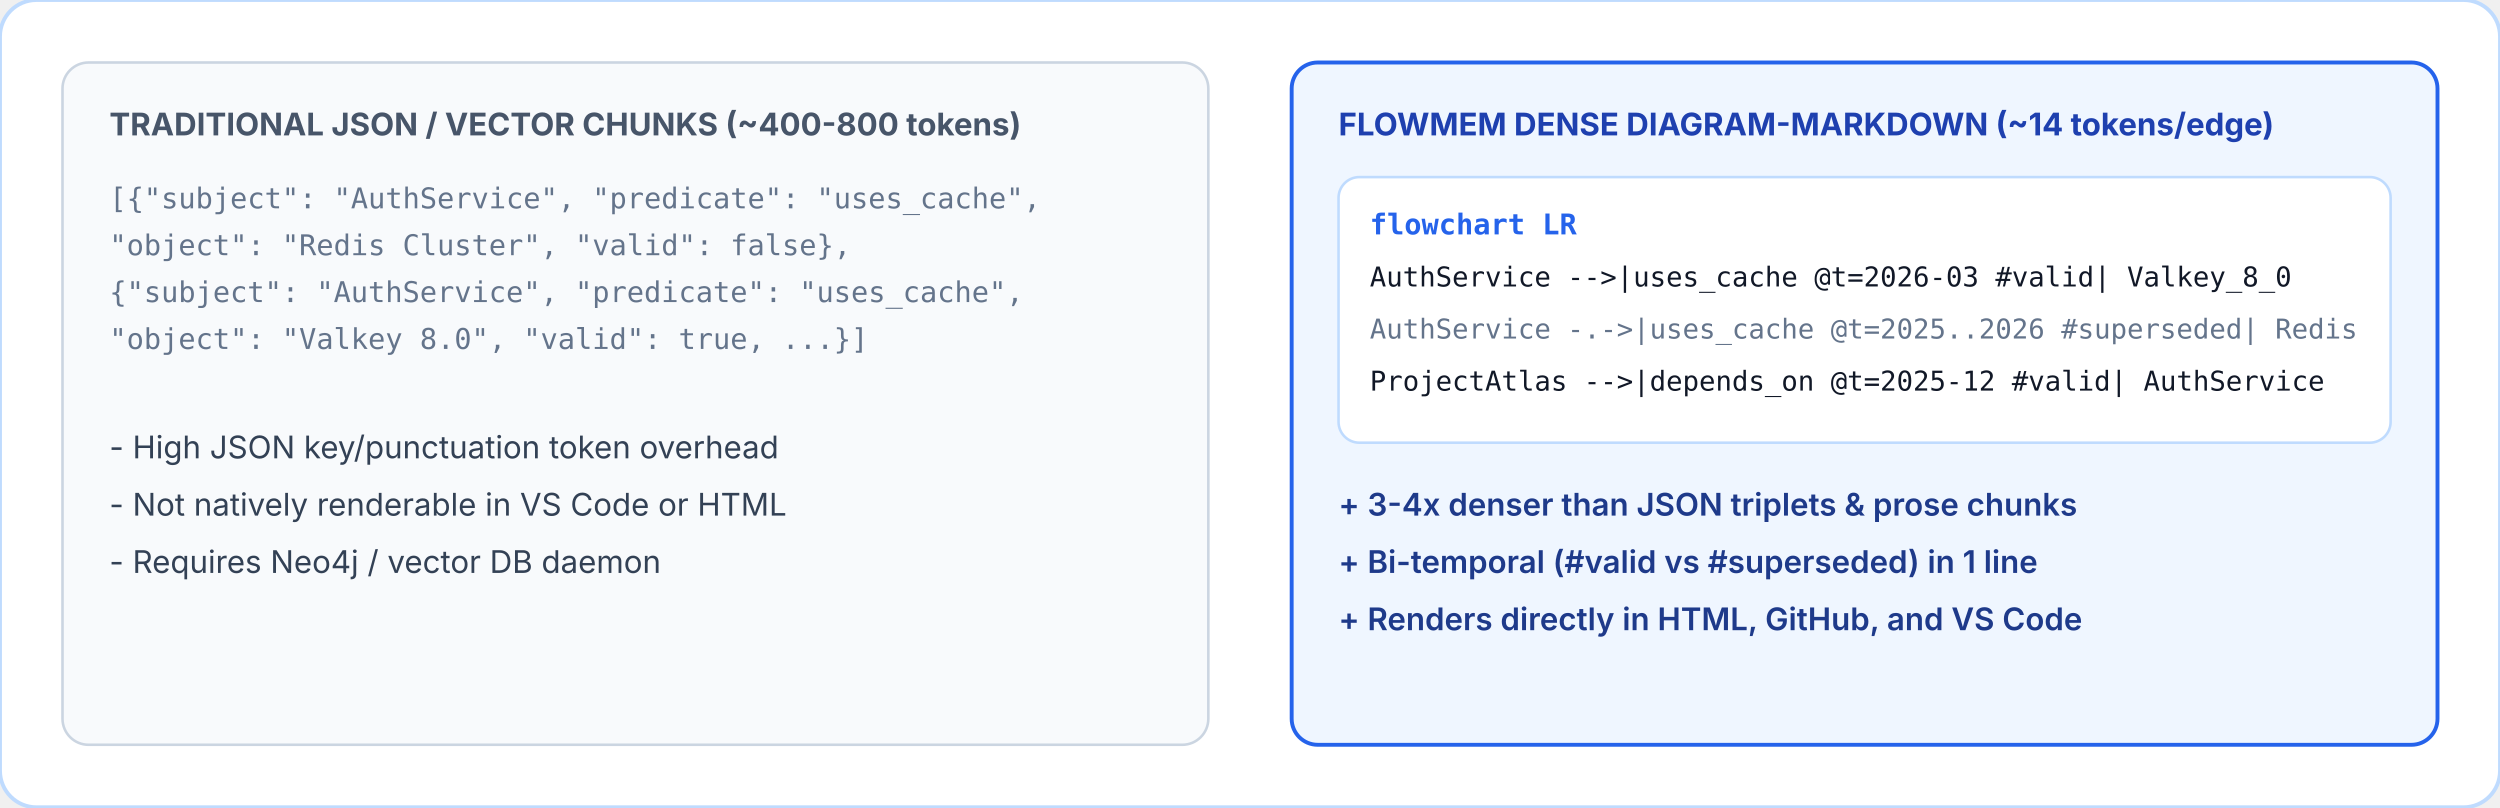
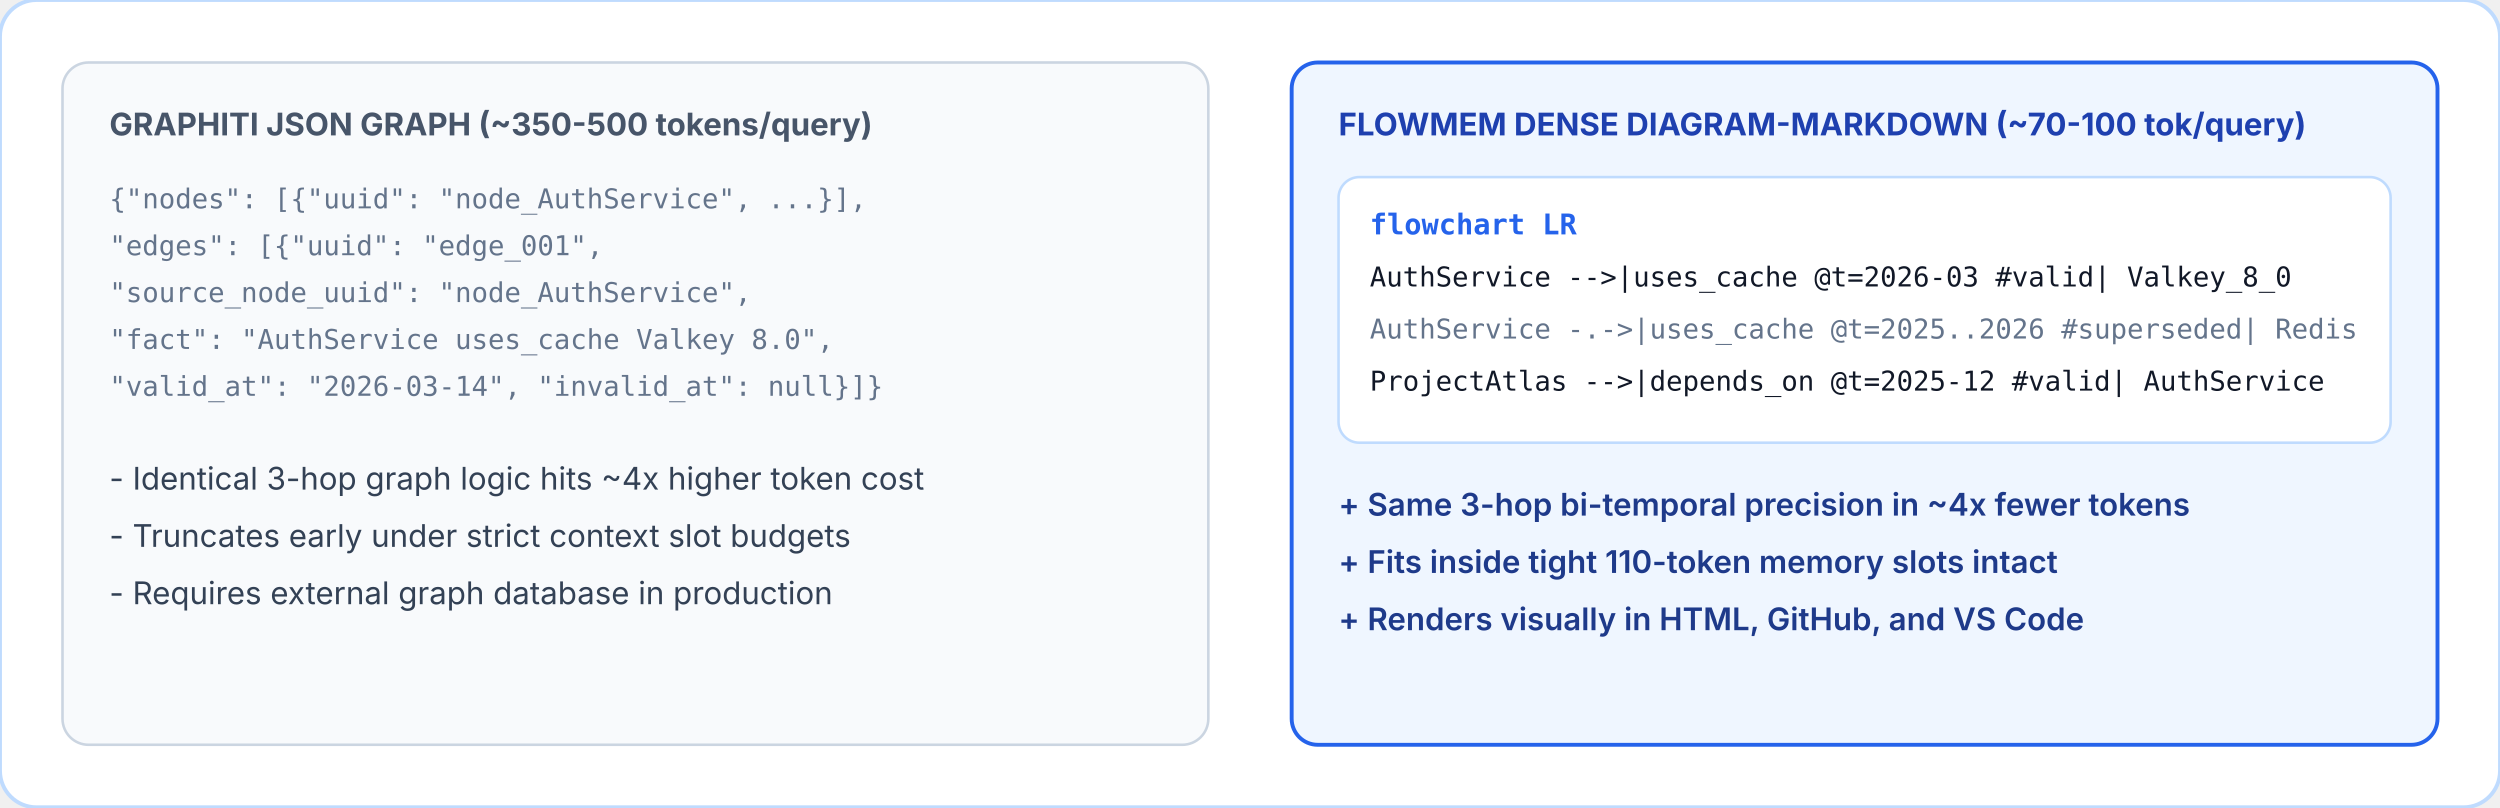
<svg xmlns="http://www.w3.org/2000/svg" width="960" height="310" viewBox="0 0 960 310">
  <rect width="960" height="310" rx="14" fill="#ffffff" stroke="#bfdbfe" stroke-width="1.5" />
  <rect x="24" y="24" width="440" height="262" rx="10" fill="#f8fafc" stroke="#cbd5e1" />
-   <text x="42" y="52" font-family="Inter, sans-serif" font-size="12" font-weight="700" fill="#475569">TRADITIONAL JSON / VECTOR CHUNKS (~400-800 tokens)</text>
-   <text x="42" y="80" font-family="monospace" font-size="11" fill="#64748b">[{"subject": "AuthService", "predicate": "uses_cache",</text>
-   <text x="42" y="98" font-family="monospace" font-size="11" fill="#64748b">  "object": "Redis Cluster", "valid": false},</text>
-   <text x="42" y="116" font-family="monospace" font-size="11" fill="#64748b"> {"subject": "AuthService", "predicate": "uses_cache",</text>
-   <text x="42" y="134" font-family="monospace" font-size="11" fill="#64748b">  "object": "Valkey 8.0", "valid": true, ...}]</text>
-   <text x="42" y="176" font-family="Inter, sans-serif" font-size="12" fill="#334155">- High JSON key/punctuation token overhead</text>
-   <text x="42" y="198" font-family="Inter, sans-serif" font-size="12" fill="#334155">- Not natively renderable in VS Code or HTML</text>
-   <text x="42" y="220" font-family="Inter, sans-serif" font-size="12" fill="#334155">- Requires Neo4j / vector DB daemon</text>
+   <text x="42" y="52" font-family="Inter, sans-serif" font-size="12" font-weight="700" fill="#475569">GRAPHITI JSON GRAPH (~350-500 tokens/query)</text>
+   <text x="42" y="80" font-family="monospace" font-size="10.5" fill="#64748b">{"nodes": [{"uuid": "node_AuthService", ...}],</text>
+   <text x="42" y="98" font-family="monospace" font-size="10.5" fill="#64748b"> "edges": [{"uuid": "edge_001",</text>
+   <text x="42" y="116" font-family="monospace" font-size="10.5" fill="#64748b">   "source_node_uuid": "node_AuthService",</text>
+   <text x="42" y="134" font-family="monospace" font-size="10.5" fill="#64748b">   "fact": "AuthService uses_cache Valkey 8.0",</text>
+   <text x="42" y="152" font-family="monospace" font-size="10.5" fill="#64748b">   "valid_at": "2026-03-14", "invalid_at": null}]}</text>
+   <text x="42" y="188" font-family="Inter, sans-serif" font-size="12" fill="#334155">- Identical 3-hop graph logic hits ~4x higher token cost</text>
+   <text x="42" y="210" font-family="Inter, sans-serif" font-size="12" fill="#334155">- Truncates early under strict context slot budgets</text>
+   <text x="42" y="232" font-family="Inter, sans-serif" font-size="12" fill="#334155">- Requires external graph database in production</text>
  <rect x="496" y="24" width="440" height="262" rx="10" fill="#eff6ff" stroke="#2563eb" stroke-width="1.5" />
-   <text x="514" y="52" font-family="Inter, sans-serif" font-size="12" font-weight="700" fill="#1e40af">FLOWMEM DENSE DIAGRAM-MARKDOWN (~14 tokens/edge)</text>
+   <text x="514" y="52" font-family="Inter, sans-serif" font-size="12" font-weight="700" fill="#1e40af">FLOWMEM DENSE DIAGRAM-MARKDOWN (~70-100 tok/query)</text>
  <rect x="514" y="68" width="404" height="102" rx="8" fill="#ffffff" stroke="#bfdbfe" />
  <text x="526" y="90" font-family="monospace" font-size="11" font-weight="700" fill="#2563eb">flowchart LR</text>
  <text x="526" y="110" font-family="monospace" font-size="10.5" fill="#111827">  AuthService --&gt;|uses_cache @t=2026-03 #valid| Valkey_8_0</text>
  <text x="526" y="130" font-family="monospace" font-size="10.5" fill="#64748b">  AuthService -.-&gt;|uses_cache @t=2025..2026 #superseded| Redis</text>
  <text x="526" y="150" font-family="monospace" font-size="10.5" fill="#111827">  ProjectAtlas --&gt;|depends_on @t=2025-12 #valid| AuthService</text>
-   <text x="514" y="198" font-family="Inter, sans-serif" font-size="12" font-weight="600" fill="#1e3a8a">+ 3-4x denser than JSON triplets &amp; prose chunks</text>
-   <text x="514" y="220" font-family="Inter, sans-serif" font-size="12" font-weight="600" fill="#1e3a8a">+ Bi-temporal (#valid vs #superseded) in 1 line</text>
-   <text x="514" y="242" font-family="Inter, sans-serif" font-size="12" font-weight="600" fill="#1e3a8a">+ Renders directly in HTML, GitHub, and VS Code</text>
+   <text x="514" y="198" font-family="Inter, sans-serif" font-size="12" font-weight="600" fill="#1e3a8a">+ Same 3-hop bi-temporal precision in ~4x fewer tokens</text>
+   <text x="514" y="220" font-family="Inter, sans-serif" font-size="12" font-weight="600" fill="#1e3a8a">+ Fits inside tight 110-token memory slots intact</text>
+   <text x="514" y="242" font-family="Inter, sans-serif" font-size="12" font-weight="600" fill="#1e3a8a">+ Renders visually in HTML, GitHub, and VS Code</text>
</svg>
